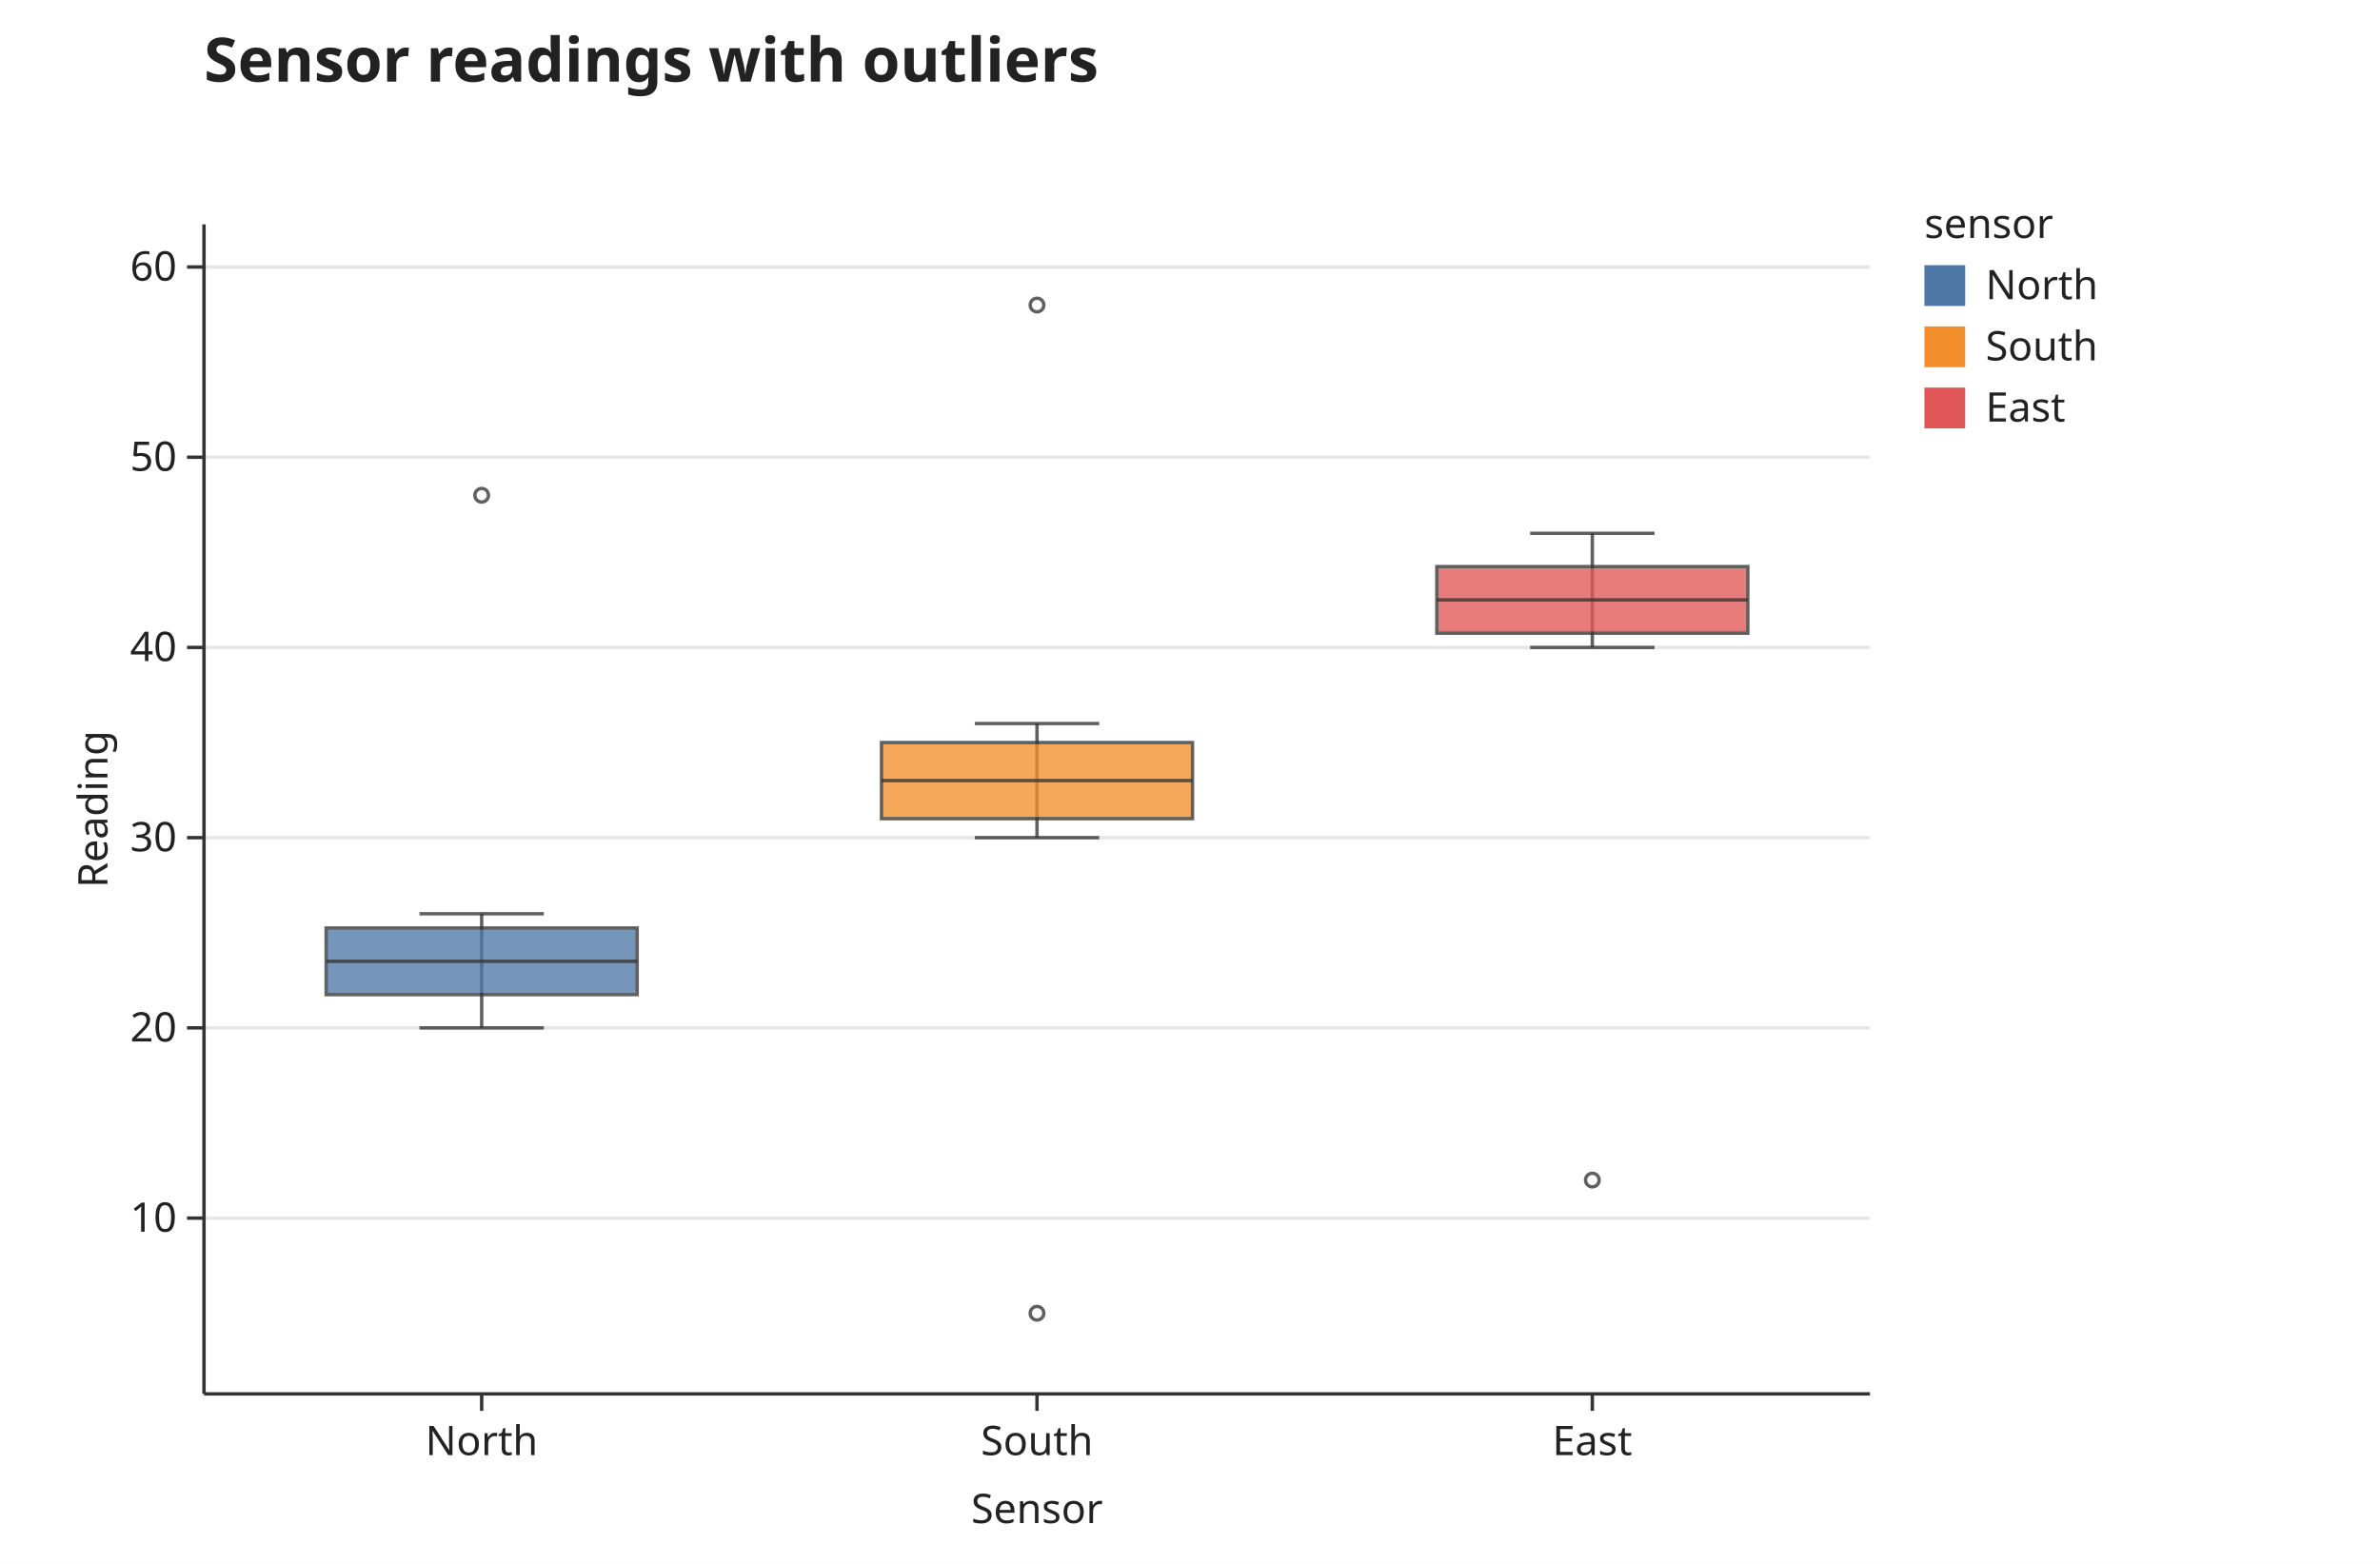
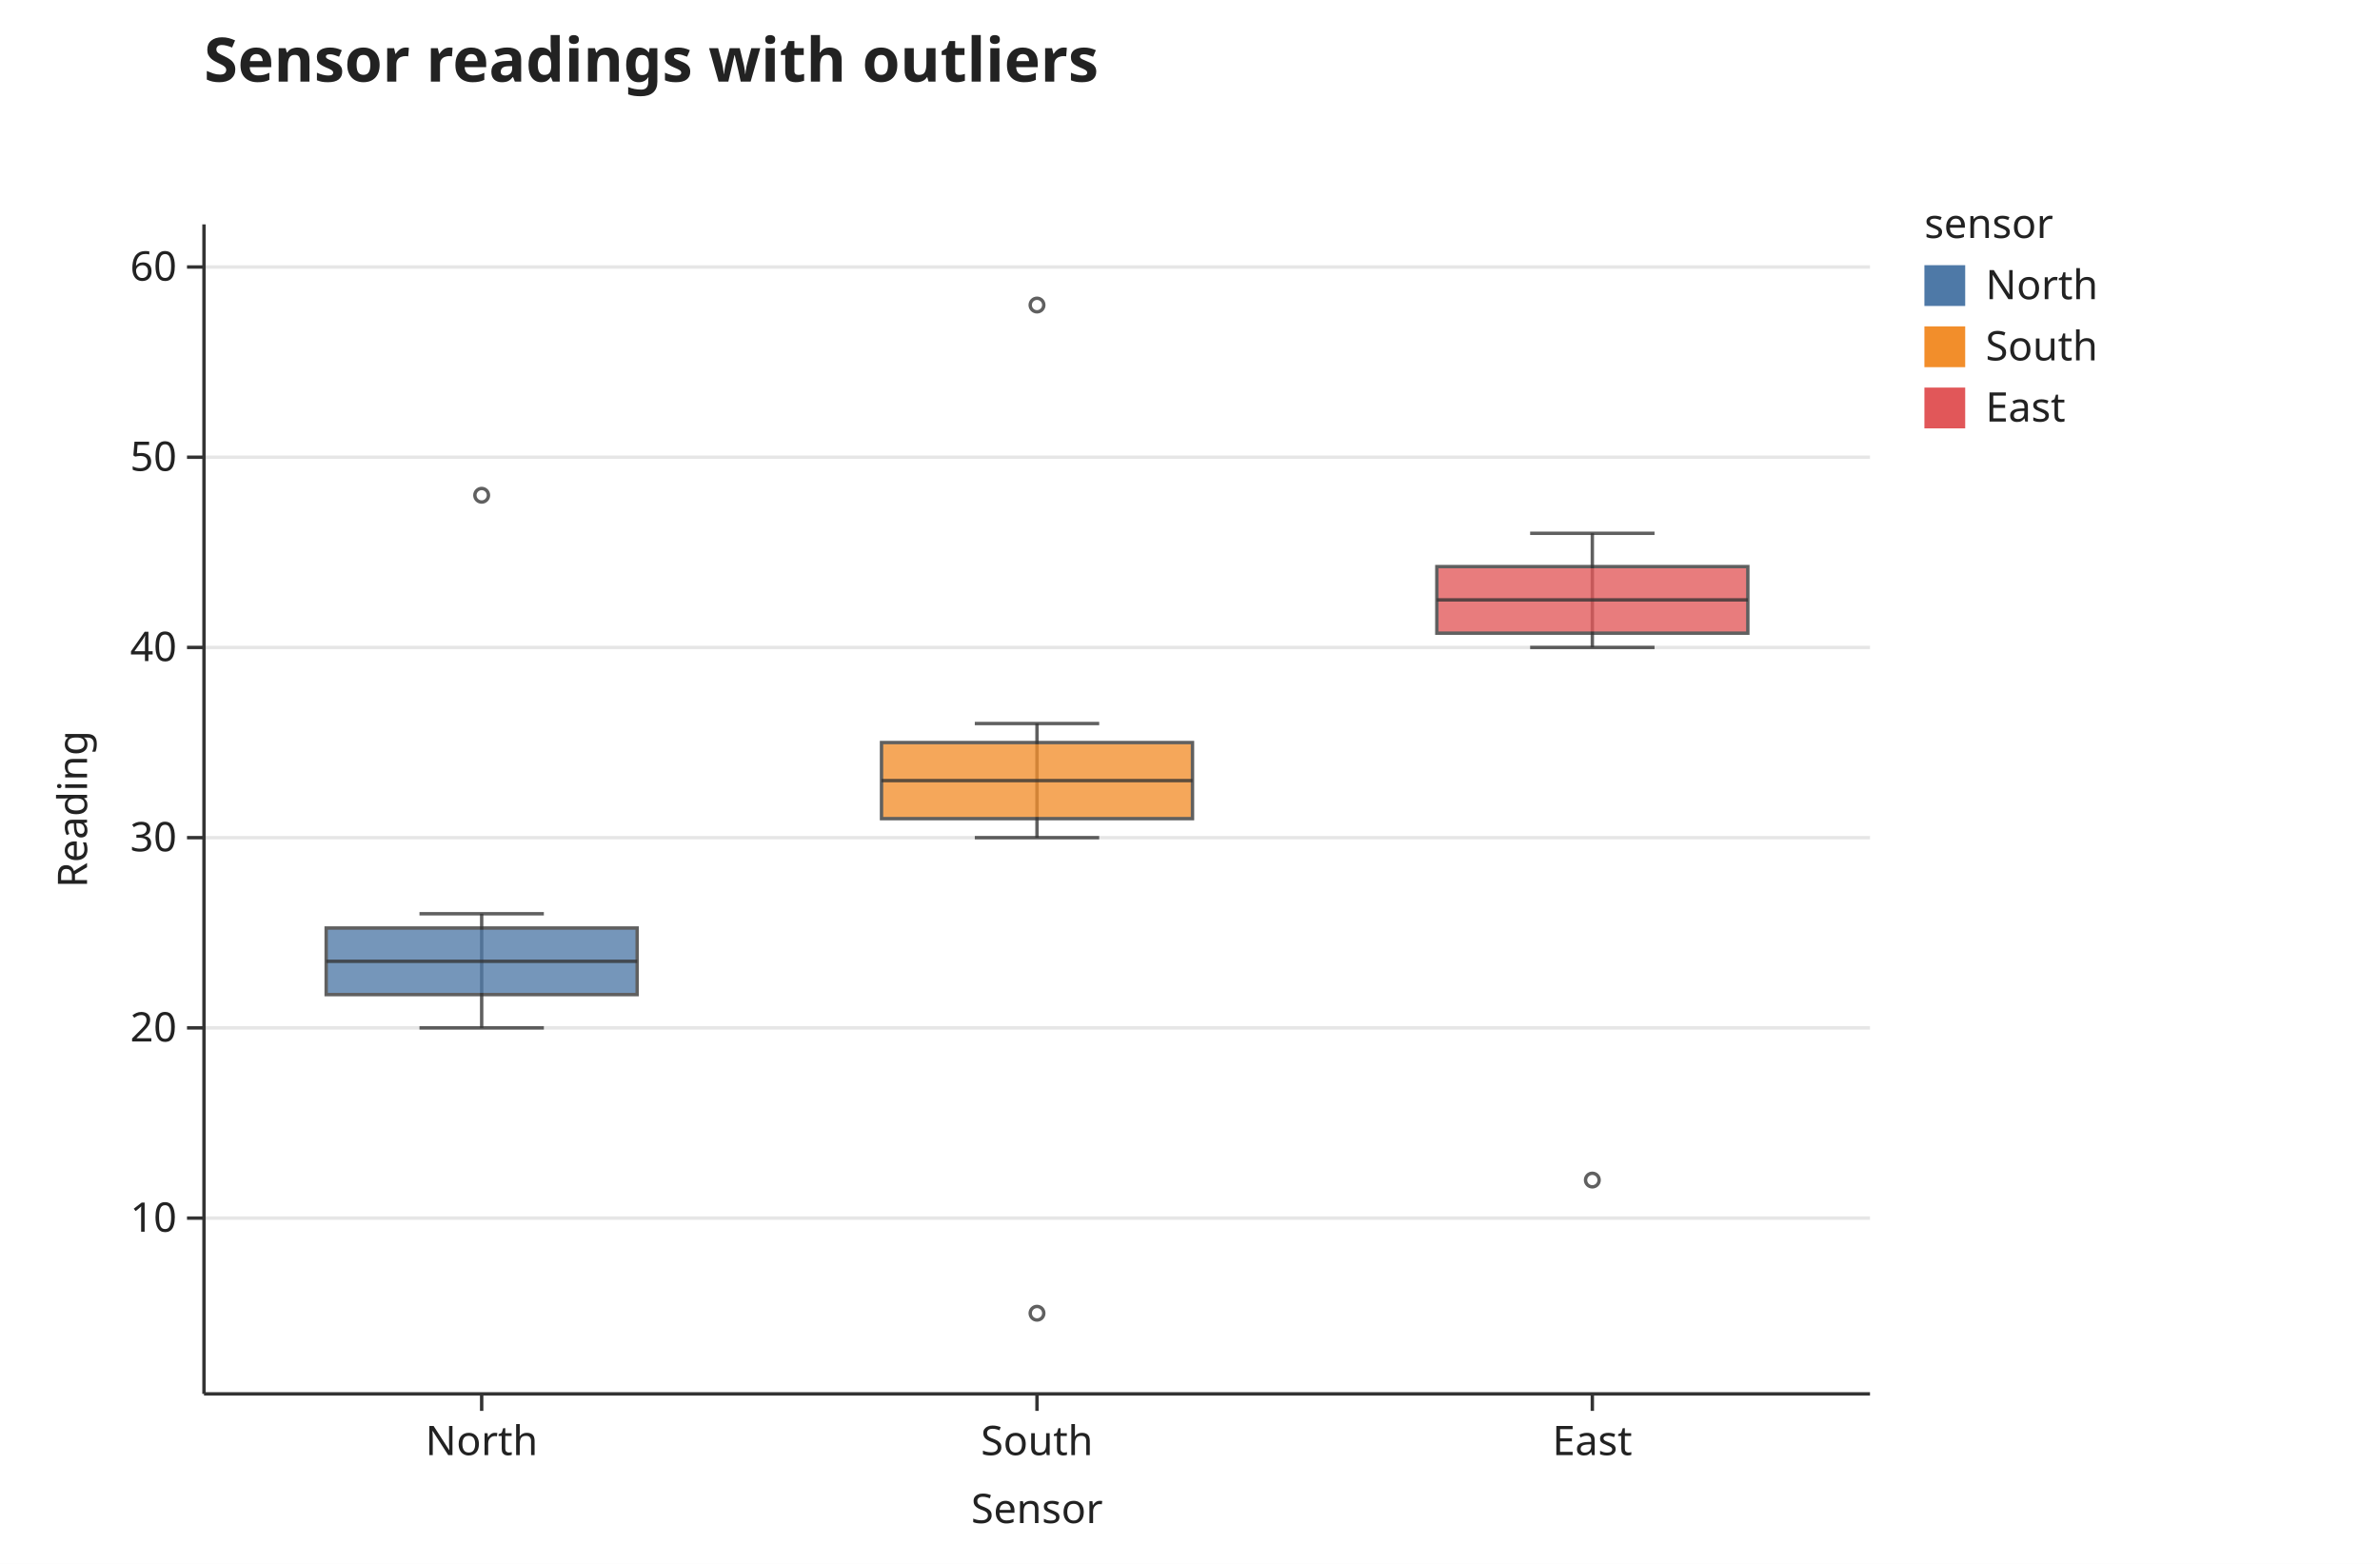
<svg xmlns="http://www.w3.org/2000/svg" width="700" height="460" viewBox="0 0 700 460" role="img" aria-label="Sensor readings with outliers">
  <rect class="algraf-background" x="0" y="0" width="700" height="460" fill="#ffffff" />
  <text class="algraf-title" x="60" y="24" font-family="system-ui, sans-serif" font-size="18" font-weight="600" fill="#222222">Sensor readings with outliers</text>
  <rect class="algraf-plot-area" x="60" y="66" width="490" height="344" fill="#ffffff" />
  <g class="algraf-grid">
    <line x1="60" y1="358.299" x2="550" y2="358.299" stroke="#e6e6e6" stroke-width="1" />
    <line x1="60" y1="302.346" x2="550" y2="302.346" stroke="#e6e6e6" stroke-width="1" />
    <line x1="60" y1="246.393" x2="550" y2="246.393" stroke="#e6e6e6" stroke-width="1" />
    <line x1="60" y1="190.44" x2="550" y2="190.44" stroke="#e6e6e6" stroke-width="1" />
    <line x1="60" y1="134.487" x2="550" y2="134.487" stroke="#e6e6e6" stroke-width="1" />
    <line x1="60" y1="78.534" x2="550" y2="78.534" stroke="#e6e6e6" stroke-width="1" />
  </g>
  <g class="algraf-layer algraf-geom-boxplot">
    <line x1="141.667" y1="302.346" x2="141.667" y2="268.774" stroke="#333333" stroke-width="1" opacity="0.78" />
    <line x1="123.373" y1="302.346" x2="159.96" y2="302.346" stroke="#333333" stroke-width="1" opacity="0.78" />
    <line x1="123.373" y1="268.774" x2="159.96" y2="268.774" stroke="#333333" stroke-width="1" opacity="0.78" />
    <rect x="95.933" y="272.971" width="91.467" height="19.584" fill="#4E79A7" stroke="#333333" stroke-width="1" opacity="0.78" />
    <line x1="95.933" y1="282.763" x2="187.4" y2="282.763" stroke="#333333" stroke-width="1" opacity="0.78" />
    <circle cx="141.667" cy="145.677" r="2" fill="none" stroke="#333333" stroke-width="1" opacity="0.78" />
    <line x1="305" y1="246.393" x2="305" y2="212.821" stroke="#333333" stroke-width="1" opacity="0.78" />
    <line x1="286.707" y1="246.393" x2="323.293" y2="246.393" stroke="#333333" stroke-width="1" opacity="0.78" />
    <line x1="286.707" y1="212.821" x2="323.293" y2="212.821" stroke="#333333" stroke-width="1" opacity="0.78" />
    <rect x="259.267" y="218.416" width="91.467" height="22.381" fill="#F28E2B" stroke="#333333" stroke-width="1" opacity="0.78" />
    <line x1="259.267" y1="229.607" x2="350.733" y2="229.607" stroke="#333333" stroke-width="1" opacity="0.78" />
    <circle cx="305" cy="386.276" r="2" fill="none" stroke="#333333" stroke-width="1" opacity="0.78" />
    <circle cx="305" cy="89.724" r="2" fill="none" stroke="#333333" stroke-width="1" opacity="0.78" />
    <line x1="468.333" y1="190.44" x2="468.333" y2="156.868" stroke="#333333" stroke-width="1" opacity="0.78" />
    <line x1="450.04" y1="190.44" x2="486.627" y2="190.44" stroke="#333333" stroke-width="1" opacity="0.78" />
    <line x1="450.04" y1="156.868" x2="486.627" y2="156.868" stroke="#333333" stroke-width="1" opacity="0.78" />
    <rect x="422.6" y="166.66" width="91.467" height="19.584" fill="#E15759" stroke="#333333" stroke-width="1" opacity="0.78" />
    <line x1="422.6" y1="176.452" x2="514.067" y2="176.452" stroke="#333333" stroke-width="1" opacity="0.78" />
    <circle cx="468.333" cy="347.109" r="2" fill="none" stroke="#333333" stroke-width="1" opacity="0.78" />
  </g>
  <g class="algraf-axes">
    <line x1="60" y1="410" x2="550" y2="410" stroke="#333333" stroke-width="1" />
    <line x1="141.667" y1="410" x2="141.667" y2="415" stroke="#333333" stroke-width="1" />
    <text x="141.667" y="428" text-anchor="middle" font-family="system-ui, sans-serif" font-size="12" fill="#222222">North</text>
    <line x1="305" y1="410" x2="305" y2="415" stroke="#333333" stroke-width="1" />
    <text x="305" y="428" text-anchor="middle" font-family="system-ui, sans-serif" font-size="12" fill="#222222">South</text>
    <line x1="468.333" y1="410" x2="468.333" y2="415" stroke="#333333" stroke-width="1" />
    <text x="468.333" y="428" text-anchor="middle" font-family="system-ui, sans-serif" font-size="12" fill="#222222">East</text>
    <text x="305" y="448" text-anchor="middle" font-family="system-ui, sans-serif" font-size="12" fill="#222222">Sensor</text>
    <line x1="60" y1="66" x2="60" y2="410" stroke="#333333" stroke-width="1" />
    <line x1="55" y1="358.299" x2="60" y2="358.299" stroke="#333333" stroke-width="1" />
    <text x="52" y="362.299" text-anchor="end" font-family="system-ui, sans-serif" font-size="12" fill="#222222">10</text>
    <line x1="55" y1="302.346" x2="60" y2="302.346" stroke="#333333" stroke-width="1" />
    <text x="52" y="306.346" text-anchor="end" font-family="system-ui, sans-serif" font-size="12" fill="#222222">20</text>
    <line x1="55" y1="246.393" x2="60" y2="246.393" stroke="#333333" stroke-width="1" />
    <text x="52" y="250.393" text-anchor="end" font-family="system-ui, sans-serif" font-size="12" fill="#222222">30</text>
    <line x1="55" y1="190.44" x2="60" y2="190.44" stroke="#333333" stroke-width="1" />
    <text x="52" y="194.44" text-anchor="end" font-family="system-ui, sans-serif" font-size="12" fill="#222222">40</text>
    <line x1="55" y1="134.487" x2="60" y2="134.487" stroke="#333333" stroke-width="1" />
    <text x="52" y="138.487" text-anchor="end" font-family="system-ui, sans-serif" font-size="12" fill="#222222">50</text>
    <line x1="55" y1="78.534" x2="60" y2="78.534" stroke="#333333" stroke-width="1" />
    <text x="52" y="82.534" text-anchor="end" font-family="system-ui, sans-serif" font-size="12" fill="#222222">60</text>
-     <text x="31.6" y="238" text-anchor="middle" transform="rotate(-90 31.6 238)" font-family="system-ui, sans-serif" font-size="12" fill="#222222">Reading</text>
+     <text x="25.6" y="238" text-anchor="middle" transform="rotate(-90 25.6 238)" font-family="system-ui, sans-serif" font-size="12" fill="#222222">Reading</text>
  </g>
  <g class="algraf-legends">
    <text x="566" y="70" text-anchor="start" font-family="system-ui, sans-serif" font-size="12" fill="#222222">sensor</text>
    <rect x="566" y="78" width="12" height="12" fill="#4E79A7" />
    <text x="584" y="88" text-anchor="start" font-family="system-ui, sans-serif" font-size="12" fill="#222222">North</text>
    <rect x="566" y="96" width="12" height="12" fill="#F28E2B" />
    <text x="584" y="106" text-anchor="start" font-family="system-ui, sans-serif" font-size="12" fill="#222222">South</text>
    <rect x="566" y="114" width="12" height="12" fill="#E15759" />
    <text x="584" y="124" text-anchor="start" font-family="system-ui, sans-serif" font-size="12" fill="#222222">East</text>
  </g>
</svg>
